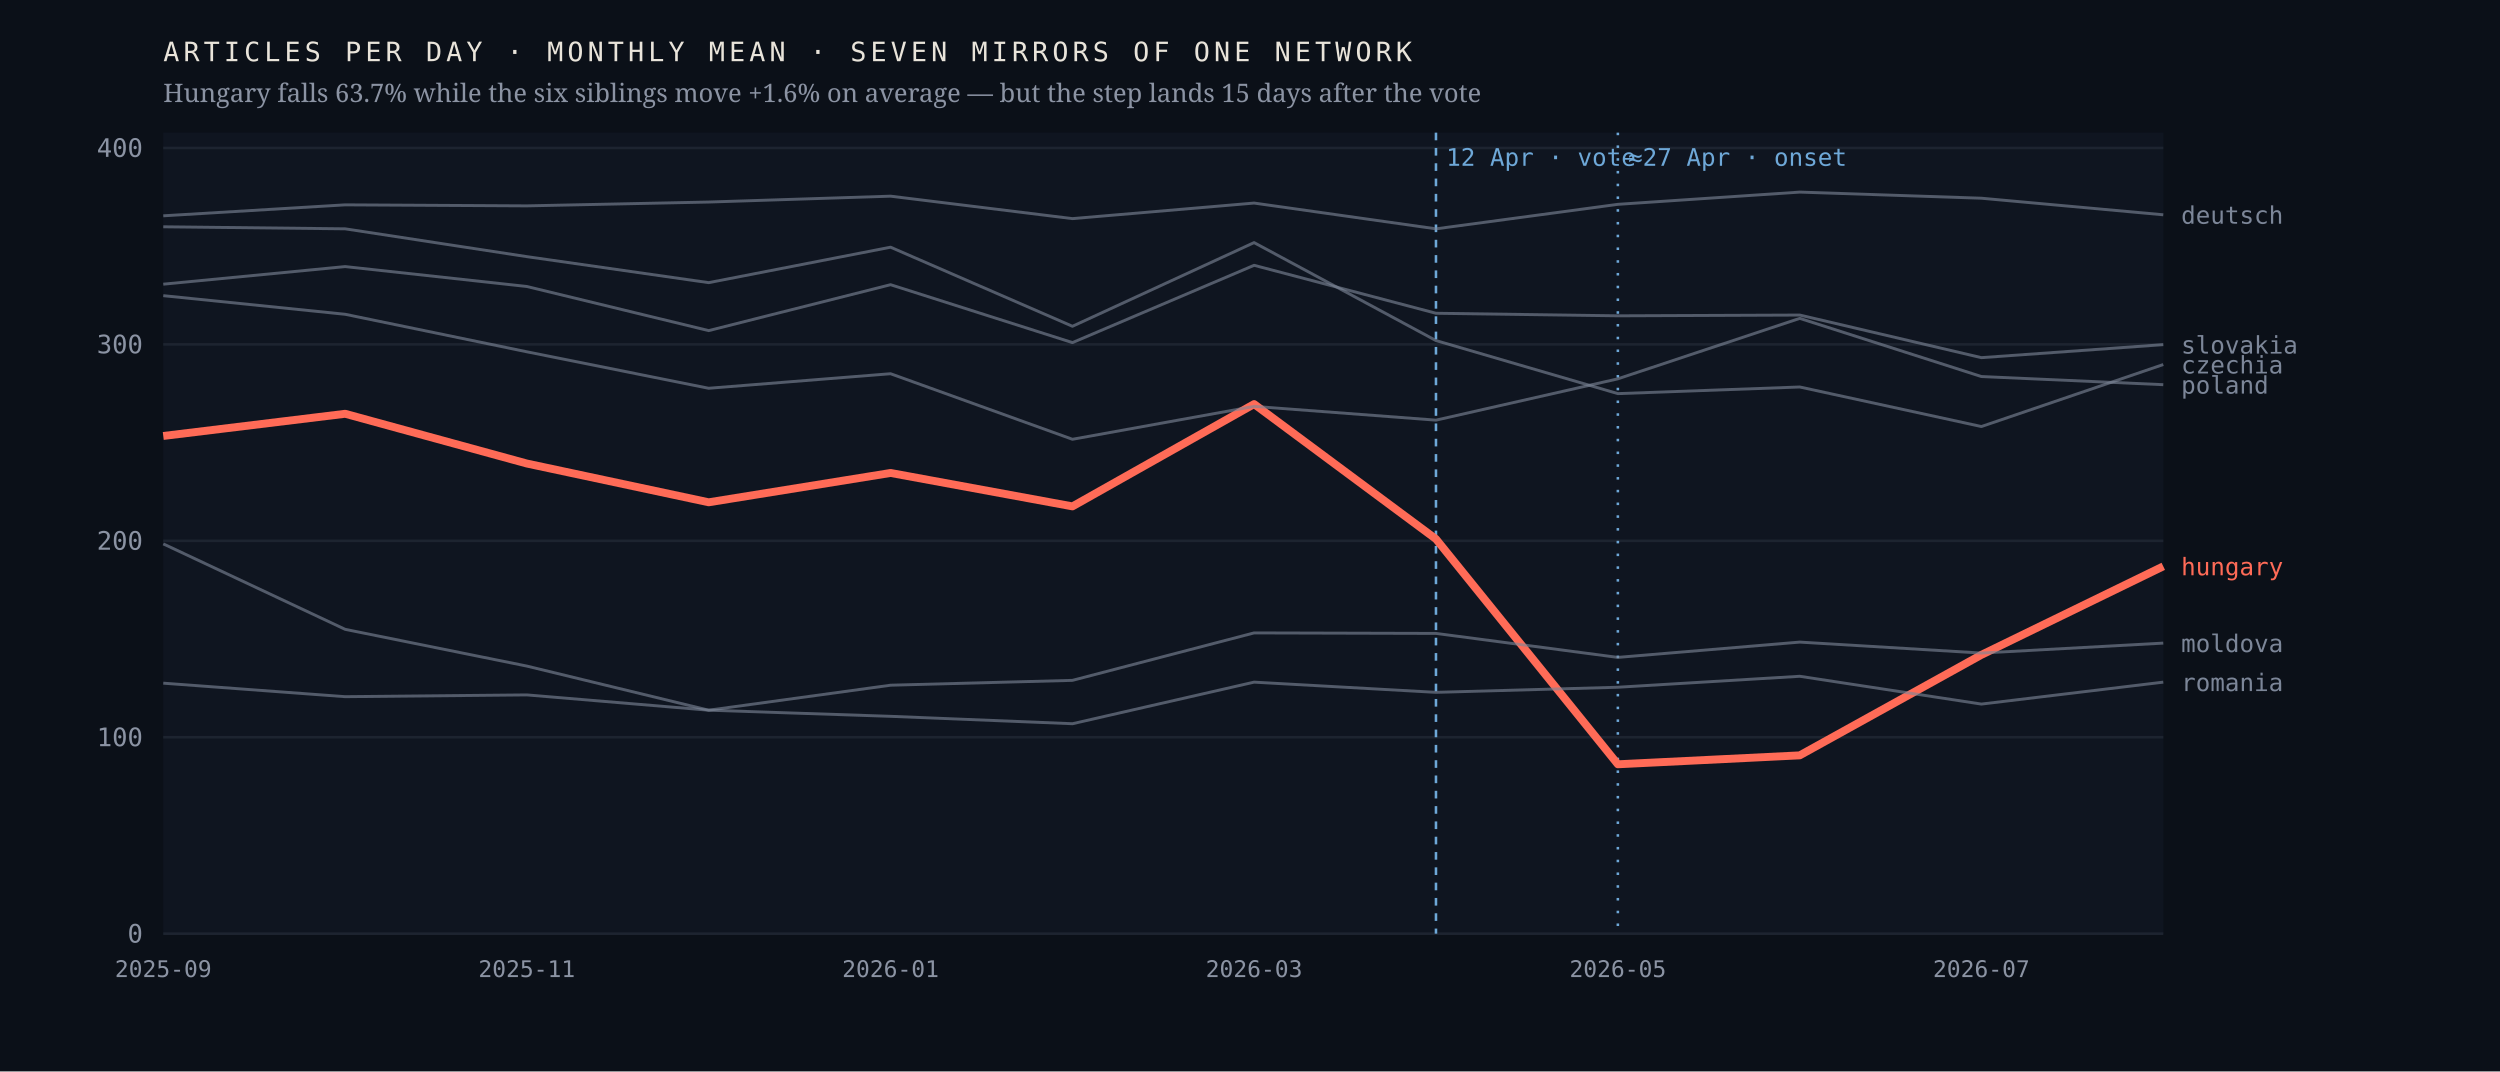
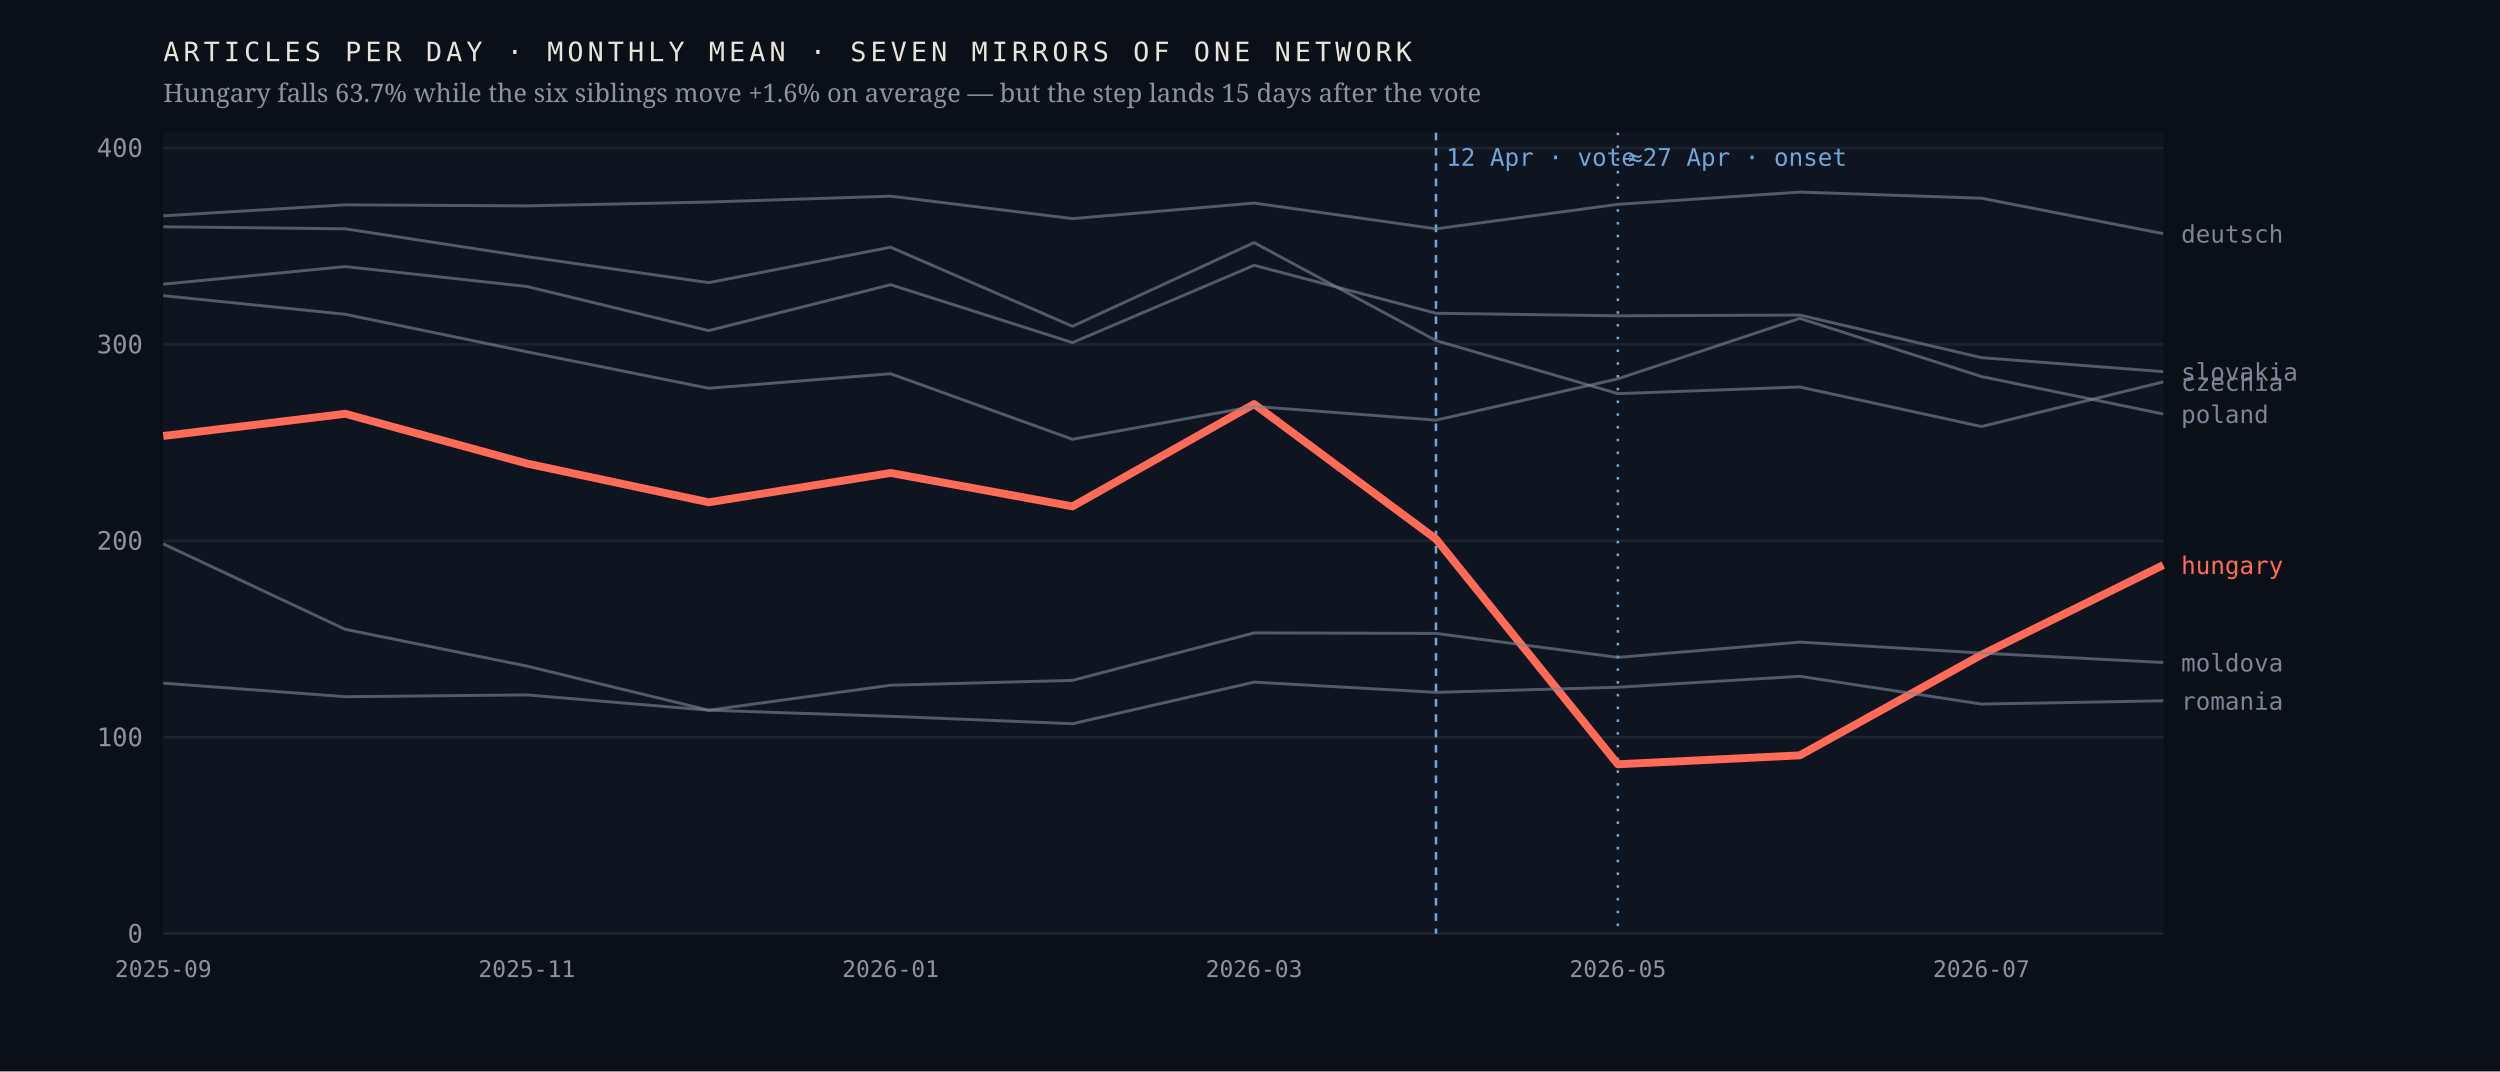
<svg xmlns="http://www.w3.org/2000/svg" viewBox="0 0 980 420" width="980" height="420" role="img" aria-label="Monthly output of seven mirrors of one network; the Hungarian line falls 63.7% after April 2026 while the six others hold roughly flat">
  <rect width="980" height="420" fill="#0b1018" />
  <rect x="64" y="52" width="784" height="314" fill="#0f1520" />
  <line x1="64" y1="366.0" x2="848" y2="366.0" stroke="#1d2430" stroke-width="1" />
  <text x="56.0" y="369.5" font-family="ui-monospace,'IBM Plex Mono',Menlo,monospace" font-size="10" font-weight="400" letter-spacing="0" fill="#8b93a3" text-anchor="end">0</text>
  <line x1="64" y1="289.0" x2="848" y2="289.0" stroke="#1d2430" stroke-width="1" />
  <text x="56.0" y="292.5" font-family="ui-monospace,'IBM Plex Mono',Menlo,monospace" font-size="10" font-weight="400" letter-spacing="0" fill="#8b93a3" text-anchor="end">100</text>
  <line x1="64" y1="212.0" x2="848" y2="212.0" stroke="#1d2430" stroke-width="1" />
  <text x="56.0" y="215.5" font-family="ui-monospace,'IBM Plex Mono',Menlo,monospace" font-size="10" font-weight="400" letter-spacing="0" fill="#8b93a3" text-anchor="end">200</text>
  <line x1="64" y1="135.0" x2="848" y2="135.0" stroke="#1d2430" stroke-width="1" />
  <text x="56.0" y="138.5" font-family="ui-monospace,'IBM Plex Mono',Menlo,monospace" font-size="10" font-weight="400" letter-spacing="0" fill="#8b93a3" text-anchor="end">300</text>
  <line x1="64" y1="58.0" x2="848" y2="58.0" stroke="#1d2430" stroke-width="1" />
  <text x="56.0" y="61.5" font-family="ui-monospace,'IBM Plex Mono',Menlo,monospace" font-size="10" font-weight="400" letter-spacing="0" fill="#8b93a3" text-anchor="end">400</text>
  <line x1="562.9" y1="52" x2="562.9" y2="366" stroke="#6ea8d8" stroke-width="1" stroke-dasharray="3 3" />
  <text x="566.9" y="65.0" font-family="ui-monospace,'IBM Plex Mono',Menlo,monospace" font-size="9.5" font-weight="400" letter-spacing="0" fill="#6ea8d8" text-anchor="start">12 Apr · vote</text>
  <line x1="634.2" y1="52" x2="634.2" y2="366" stroke="#6ea8d8" stroke-width="1" stroke-dasharray="1 4" />
  <text x="638.2" y="65.0" font-family="ui-monospace,'IBM Plex Mono',Menlo,monospace" font-size="9.5" font-weight="400" letter-spacing="0" fill="#6ea8d8" text-anchor="start">≈27 Apr · onset</text>
-   <polyline points="64.0,170.9 135.3,162.2 206.5,181.7 277.8,196.9 349.1,185.4 420.4,198.5 491.6,158.4 562.9,211.3 634.2,299.6 705.5,296.1 776.7,256.7 848.0,222.0" fill="none" stroke="#ff6b57" stroke-width="3.1" stroke-opacity="1" stroke-linejoin="round" />
-   <text x="855.0" y="225.5" font-family="ui-monospace,'IBM Plex Mono',Menlo,monospace" font-size="9.5" font-weight="500" letter-spacing="0" fill="#ff6b57" text-anchor="start">hungary</text>
-   <polyline points="64.0,88.9 135.3,89.7 206.5,100.6 277.8,110.8 349.1,96.9 420.4,127.9 491.6,95.1 562.9,133.5 634.2,154.3 705.5,151.7 776.7,167.2 848.0,142.9" fill="none" stroke="#7c8698" stroke-width="1.15" stroke-opacity="0.62" stroke-linejoin="round" />
-   <text x="855.0" y="146.4" font-family="ui-monospace,'IBM Plex Mono',Menlo,monospace" font-size="9.5" font-weight="400" letter-spacing="0" fill="#7c8698" text-anchor="start">czechia</text>
-   <polyline points="64.0,84.6 135.3,80.3 206.5,80.7 277.8,79.2 349.1,76.9 420.4,85.7 491.6,79.6 562.9,89.7 634.2,80.1 705.5,75.3 776.7,77.7 848.0,84.2" fill="none" stroke="#7c8698" stroke-width="1.15" stroke-opacity="0.62" stroke-linejoin="round" />
-   <text x="855.0" y="87.7" font-family="ui-monospace,'IBM Plex Mono',Menlo,monospace" font-size="9.5" font-weight="400" letter-spacing="0" fill="#7c8698" text-anchor="start">deutsch</text>
-   <polyline points="64.0,213.2 135.3,246.7 206.5,261.1 277.8,278.4 349.1,268.6 420.4,266.7 491.6,248.1 562.9,248.3 634.2,257.7 705.5,251.7 776.7,256.0 848.0,252.1" fill="none" stroke="#7c8698" stroke-width="1.15" stroke-opacity="0.62" stroke-linejoin="round" />
-   <text x="855.0" y="255.6" font-family="ui-monospace,'IBM Plex Mono',Menlo,monospace" font-size="9.5" font-weight="400" letter-spacing="0" fill="#7c8698" text-anchor="start">moldova</text>
-   <polyline points="64.0,115.9 135.3,123.2 206.5,137.9 277.8,152.2 349.1,146.5 420.4,172.2 491.6,159.3 562.9,164.7 634.2,148.5 705.5,124.8 776.7,147.6 848.0,150.8" fill="none" stroke="#7c8698" stroke-width="1.15" stroke-opacity="0.62" stroke-linejoin="round" />
-   <text x="855.0" y="154.3" font-family="ui-monospace,'IBM Plex Mono',Menlo,monospace" font-size="9.5" font-weight="400" letter-spacing="0" fill="#7c8698" text-anchor="start">poland</text>
-   <polyline points="64.0,267.8 135.3,273.1 206.5,272.4 277.8,278.4 349.1,280.8 420.4,283.7 491.6,267.4 562.9,271.4 634.2,269.4 705.5,265.1 776.7,276.0 848.0,267.4" fill="none" stroke="#7c8698" stroke-width="1.15" stroke-opacity="0.62" stroke-linejoin="round" />
-   <text x="855.0" y="270.9" font-family="ui-monospace,'IBM Plex Mono',Menlo,monospace" font-size="9.5" font-weight="400" letter-spacing="0" fill="#7c8698" text-anchor="start">romania</text>
-   <polyline points="64.0,111.4 135.3,104.5 206.5,112.3 277.8,129.6 349.1,111.6 420.4,134.3 491.6,104.0 562.9,122.8 634.2,123.8 705.5,123.5 776.7,140.2 848.0,135.1" fill="none" stroke="#7c8698" stroke-width="1.15" stroke-opacity="0.62" stroke-linejoin="round" />
-   <text x="855.0" y="138.6" font-family="ui-monospace,'IBM Plex Mono',Menlo,monospace" font-size="9.5" font-weight="400" letter-spacing="0" fill="#7c8698" text-anchor="start">slovakia</text>
+   <polyline points="64.0,170.9 135.3,162.2 206.5,181.7 277.8,196.9 349.1,185.4 420.4,198.5 491.6,158.4 562.9,211.3 634.2,299.6 705.5,296.1 776.7,256.7 848.0,221.5" fill="none" stroke="#ff6b57" stroke-width="3.1" stroke-opacity="1" stroke-linejoin="round" />
+   <text x="855.0" y="225.0" font-family="ui-monospace,'IBM Plex Mono',Menlo,monospace" font-size="9.5" font-weight="500" letter-spacing="0" fill="#ff6b57" text-anchor="start">hungary</text>
+   <polyline points="64.0,88.9 135.3,89.7 206.5,100.6 277.8,110.8 349.1,96.9 420.4,127.9 491.6,95.1 562.9,133.5 634.2,154.3 705.5,151.7 776.7,167.2 848.0,149.7" fill="none" stroke="#7c8698" stroke-width="1.15" stroke-opacity="0.62" stroke-linejoin="round" />
+   <text x="855.0" y="153.2" font-family="ui-monospace,'IBM Plex Mono',Menlo,monospace" font-size="9.5" font-weight="400" letter-spacing="0" fill="#7c8698" text-anchor="start">czechia</text>
+   <polyline points="64.0,84.6 135.3,80.3 206.5,80.7 277.8,79.2 349.1,76.9 420.4,85.7 491.6,79.6 562.9,89.7 634.2,80.1 705.5,75.3 776.7,77.7 848.0,91.6" fill="none" stroke="#7c8698" stroke-width="1.15" stroke-opacity="0.62" stroke-linejoin="round" />
+   <text x="855.0" y="95.1" font-family="ui-monospace,'IBM Plex Mono',Menlo,monospace" font-size="9.5" font-weight="400" letter-spacing="0" fill="#7c8698" text-anchor="start">deutsch</text>
+   <polyline points="64.0,213.2 135.3,246.7 206.5,261.1 277.8,278.4 349.1,268.6 420.4,266.7 491.6,248.1 562.9,248.3 634.2,257.7 705.5,251.7 776.7,256.0 848.0,259.7" fill="none" stroke="#7c8698" stroke-width="1.15" stroke-opacity="0.62" stroke-linejoin="round" />
+   <text x="855.0" y="263.2" font-family="ui-monospace,'IBM Plex Mono',Menlo,monospace" font-size="9.5" font-weight="400" letter-spacing="0" fill="#7c8698" text-anchor="start">moldova</text>
+   <polyline points="64.0,115.9 135.3,123.2 206.5,137.9 277.8,152.2 349.1,146.5 420.4,172.2 491.6,159.3 562.9,164.7 634.2,148.5 705.5,124.8 776.7,147.6 848.0,162.3" fill="none" stroke="#7c8698" stroke-width="1.15" stroke-opacity="0.62" stroke-linejoin="round" />
+   <text x="855.0" y="165.8" font-family="ui-monospace,'IBM Plex Mono',Menlo,monospace" font-size="9.5" font-weight="400" letter-spacing="0" fill="#7c8698" text-anchor="start">poland</text>
+   <polyline points="64.0,267.8 135.3,273.1 206.5,272.4 277.8,278.4 349.1,280.8 420.4,283.7 491.6,267.4 562.9,271.4 634.2,269.4 705.5,265.1 776.7,276.0 848.0,274.7" fill="none" stroke="#7c8698" stroke-width="1.15" stroke-opacity="0.62" stroke-linejoin="round" />
+   <text x="855.0" y="278.2" font-family="ui-monospace,'IBM Plex Mono',Menlo,monospace" font-size="9.5" font-weight="400" letter-spacing="0" fill="#7c8698" text-anchor="start">romania</text>
+   <polyline points="64.0,111.4 135.3,104.5 206.5,112.3 277.8,129.6 349.1,111.6 420.4,134.3 491.6,104.0 562.9,122.8 634.2,123.8 705.5,123.5 776.7,140.2 848.0,145.7" fill="none" stroke="#7c8698" stroke-width="1.15" stroke-opacity="0.62" stroke-linejoin="round" />
+   <text x="855.0" y="149.2" font-family="ui-monospace,'IBM Plex Mono',Menlo,monospace" font-size="9.5" font-weight="400" letter-spacing="0" fill="#7c8698" text-anchor="start">slovakia</text>
  <text x="64.0" y="383.0" font-family="ui-monospace,'IBM Plex Mono',Menlo,monospace" font-size="9" font-weight="400" letter-spacing="0" fill="#8b93a3" text-anchor="middle">2025-09</text>
  <text x="206.5" y="383.0" font-family="ui-monospace,'IBM Plex Mono',Menlo,monospace" font-size="9" font-weight="400" letter-spacing="0" fill="#8b93a3" text-anchor="middle">2025-11</text>
  <text x="349.1" y="383.0" font-family="ui-monospace,'IBM Plex Mono',Menlo,monospace" font-size="9" font-weight="400" letter-spacing="0" fill="#8b93a3" text-anchor="middle">2026-01</text>
  <text x="491.6" y="383.0" font-family="ui-monospace,'IBM Plex Mono',Menlo,monospace" font-size="9" font-weight="400" letter-spacing="0" fill="#8b93a3" text-anchor="middle">2026-03</text>
  <text x="634.2" y="383.0" font-family="ui-monospace,'IBM Plex Mono',Menlo,monospace" font-size="9" font-weight="400" letter-spacing="0" fill="#8b93a3" text-anchor="middle">2026-05</text>
  <text x="776.7" y="383.0" font-family="ui-monospace,'IBM Plex Mono',Menlo,monospace" font-size="9" font-weight="400" letter-spacing="0" fill="#8b93a3" text-anchor="middle">2026-07</text>
  <text x="64.0" y="24.0" font-family="ui-monospace,'IBM Plex Mono',Menlo,monospace" font-size="10.5" font-weight="400" letter-spacing="1.6" fill="#e9e4da" text-anchor="start">ARTICLES PER DAY · MONTHLY MEAN · SEVEN MIRRORS OF ONE NETWORK</text>
  <text x="64.0" y="40.0" font-family="'Newsreader',Georgia,serif" font-size="10" font-weight="400" letter-spacing="0" fill="#8b93a3" text-anchor="start">Hungary falls 63.7% while the six siblings move +1.6% on average — but the step lands 15 days after the vote</text>
</svg>
